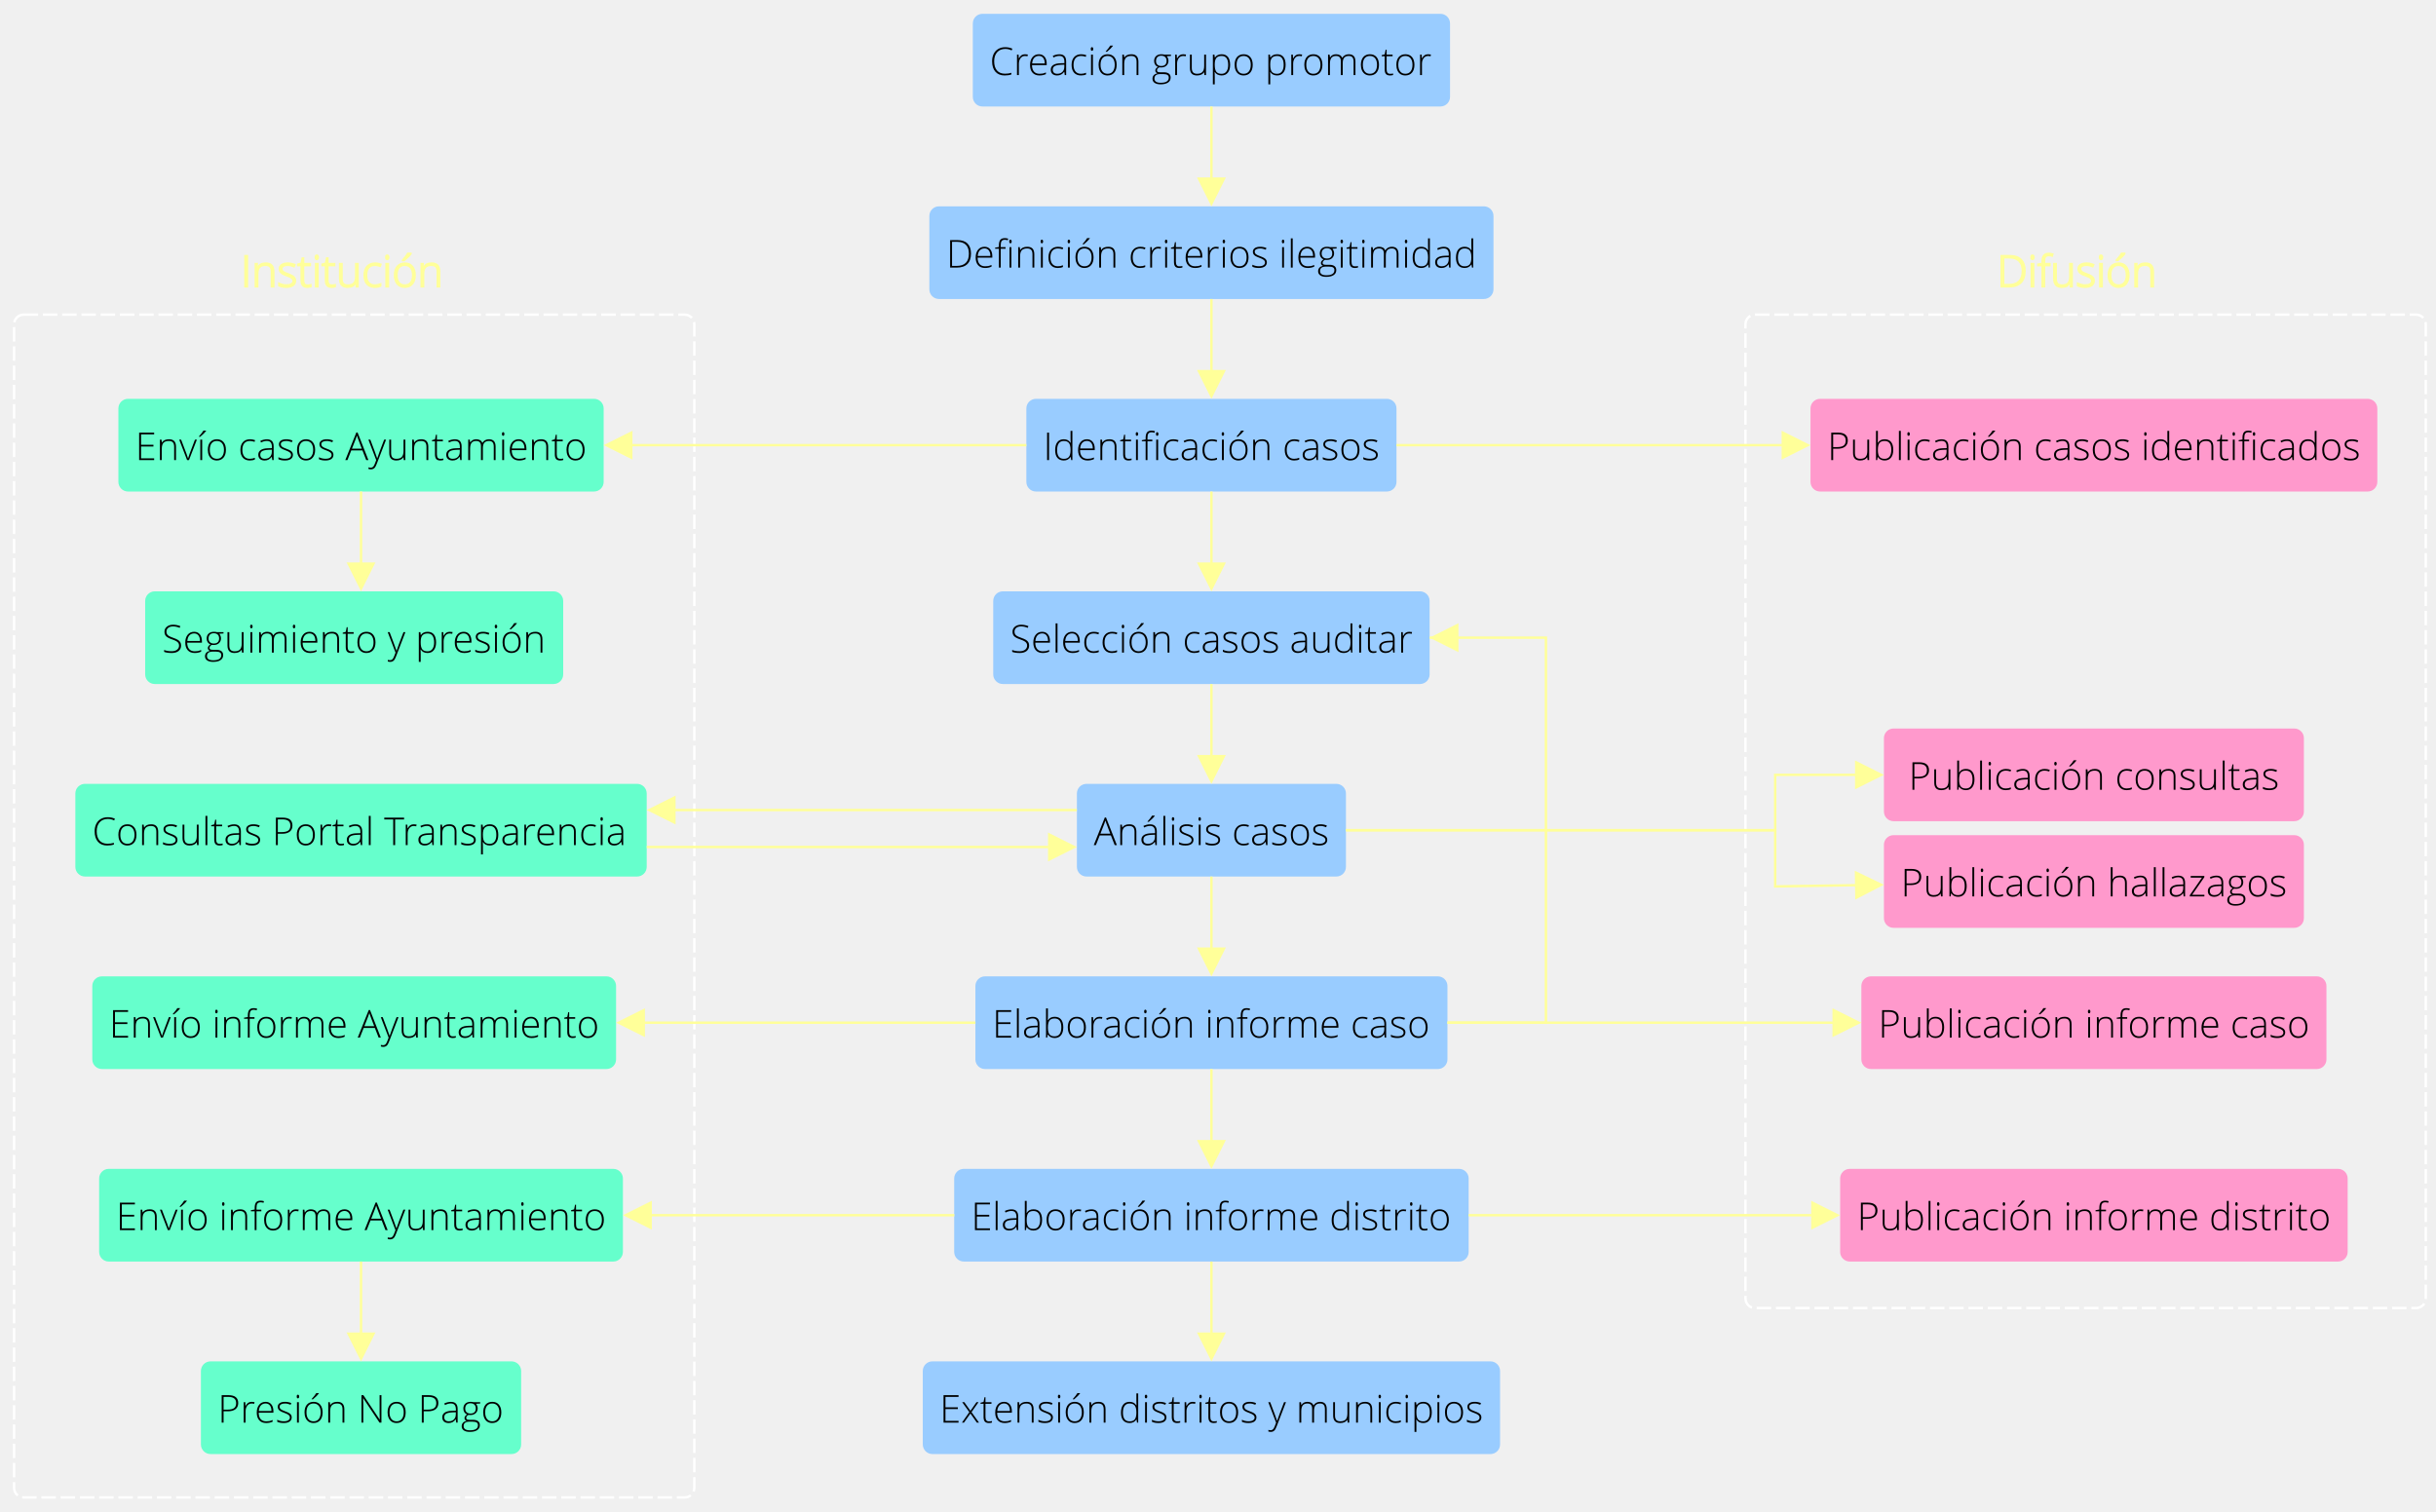
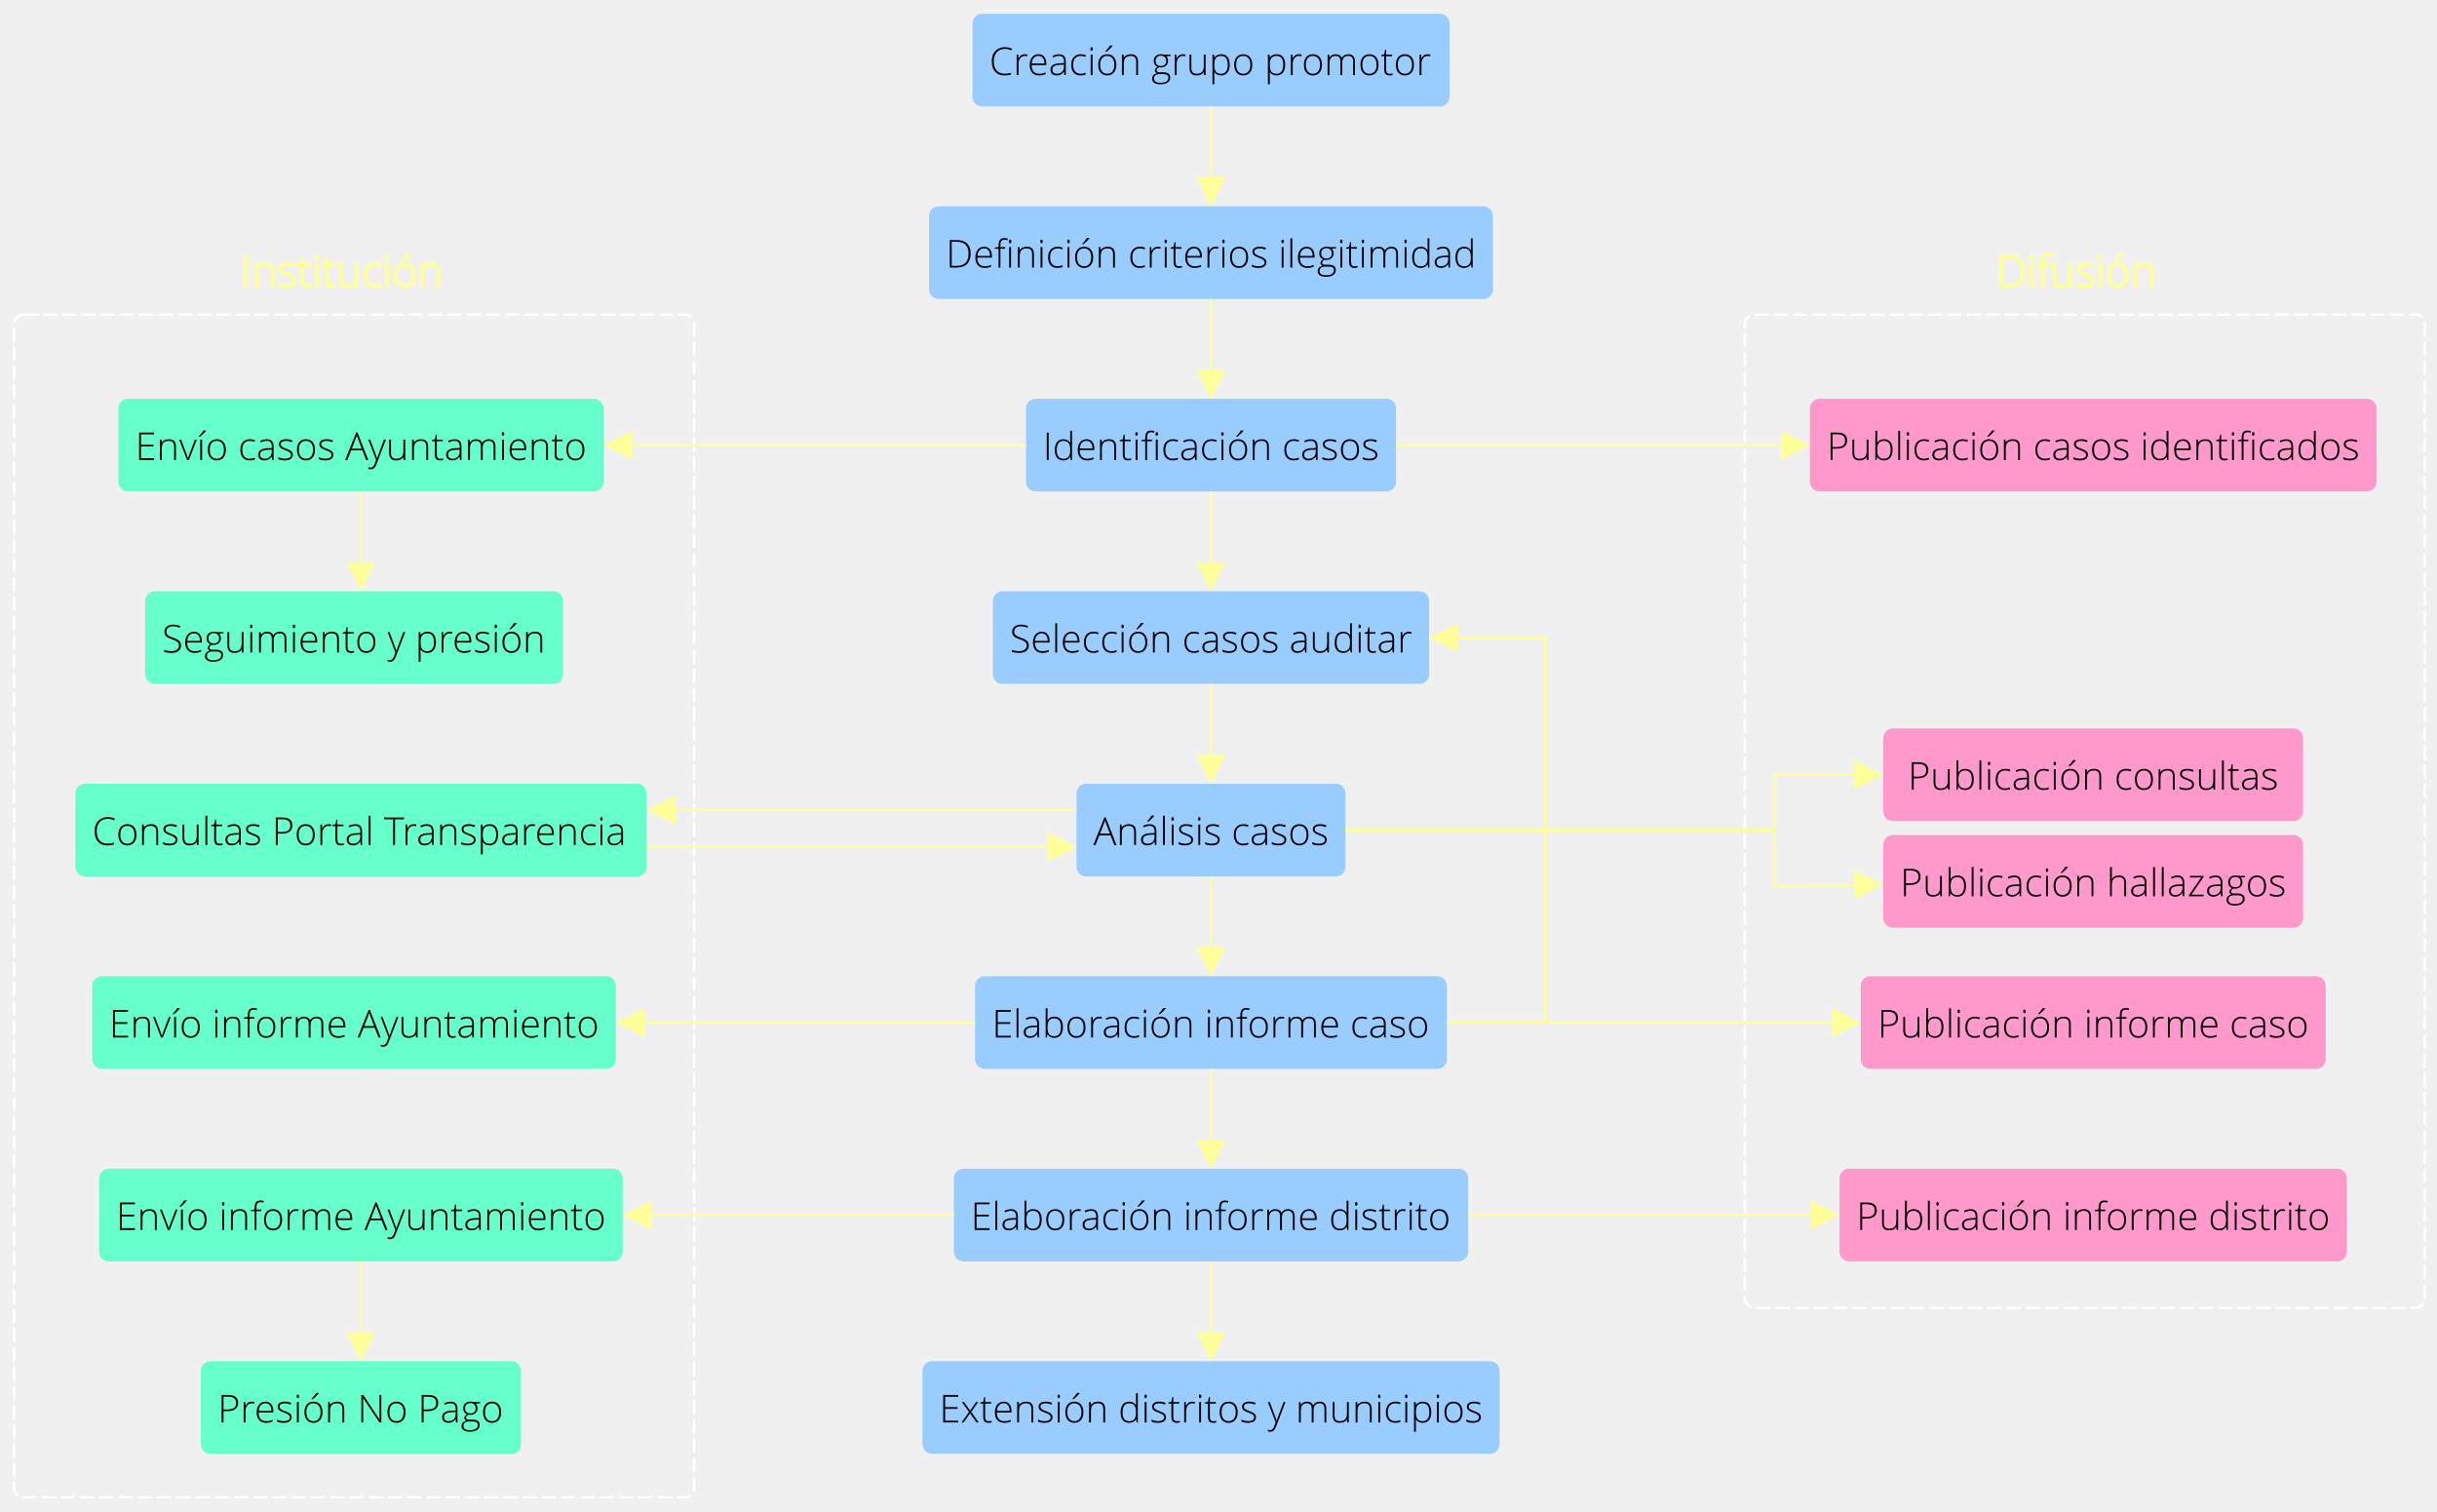
- <svg xmlns="http://www.w3.org/2000/svg" xmlns:xlink="http://www.w3.org/1999/xlink" fill-opacity="1" color-rendering="auto" color-interpolation="auto" text-rendering="auto" stroke="black" stroke-linecap="square" width="967" stroke-miterlimit="10" shape-rendering="auto" stroke-opacity="1" fill="black" stroke-dasharray="none" font-weight="normal" stroke-width="1" height="600" font-family="'Dialog'" font-style="normal" stroke-linejoin="miter" font-size="12px" stroke-dashoffset="0" image-rendering="auto">
+ <svg xmlns="http://www.w3.org/2000/svg" xmlns:xlink="http://www.w3.org/1999/xlink" fill-opacity="1" color-rendering="auto" color-interpolation="auto" text-rendering="auto" stroke="black" stroke-linecap="square" width="1129" stroke-miterlimit="10" shape-rendering="auto" stroke-opacity="1" fill="black" stroke-dasharray="none" font-weight="normal" stroke-width="1" height="700" font-family="'Dialog'" font-style="normal" stroke-linejoin="miter" font-size="12px" stroke-dashoffset="0" image-rendering="auto">
  <defs id="genericDefs" />
  <g>
    <defs id="defs1">
      <clipPath clipPathUnits="userSpaceOnUse" id="clipPath1">
-         <path d="M0 0 L967 0 L967 600 L0 600 L0 0 Z" />
+         <path d="M0 0 L1129 0 L1129 700 L0 700 L0 0 Z" />
      </clipPath>
    </defs>
    <g id="y.node.0">
      <g>
-         <g stroke-linecap="butt" font-size="18px" transform="matrix(0.9554,0,0,0.9554,219.7452,-128.9809)" fill="rgb(255,255,153)" text-rendering="geometricPrecision" font-family="'Open Sans Light'" shape-rendering="geometricPrecision" stroke="rgb(255,255,153)" font-weight="bold" stroke-miterlimit="1.45">
+         <g stroke-linecap="butt" font-size="18px" transform="matrix(1.1146,0,0,1.1146,256.3694,-150.4777)" fill="rgb(255,255,153)" text-rendering="geometricPrecision" font-family="'Open Sans Light'" shape-rendering="geometricPrecision" stroke="rgb(255,255,153)" font-weight="bold" stroke-miterlimit="1.45">
          <text x="-130.337" xml:space="preserve" y="254.496" stroke="none">Institución</text>
        </g>
      </g>
-       <g stroke-linecap="butt" transform="matrix(0.9554,0,0,0.9554,219.7452,-128.9809)" fill="white" text-rendering="geometricPrecision" shape-rendering="geometricPrecision" stroke-dasharray="6,2" stroke="white" stroke-miterlimit="1.45">
+       <g stroke-linecap="butt" transform="matrix(1.1146,0,0,1.1146,256.3694,-150.4777)" fill="white" text-rendering="geometricPrecision" shape-rendering="geometricPrecision" stroke-dasharray="6,2" stroke="white" stroke-miterlimit="1.45">
        <rect x="-224.168" y="265.769" fill="none" width="282.654" rx="4" ry="4" height="491.518" />
      </g>
    </g>
    <g id="y.node.1">
      <g>
-         <g stroke-linecap="butt" font-size="18px" transform="matrix(0.9554,0,0,0.9554,219.7452,-128.9809)" fill="rgb(255,255,153)" text-rendering="geometricPrecision" font-family="'Open Sans Light'" shape-rendering="geometricPrecision" stroke="rgb(255,255,153)" font-weight="bold" stroke-miterlimit="1.45">
+         <g stroke-linecap="butt" font-size="18px" transform="matrix(1.1146,0,0,1.1146,256.3694,-150.4777)" fill="rgb(255,255,153)" text-rendering="geometricPrecision" font-family="'Open Sans Light'" shape-rendering="geometricPrecision" stroke="rgb(255,255,153)" font-weight="bold" stroke-miterlimit="1.45">
          <text x="599.374" xml:space="preserve" y="254.496" stroke="none">Difusión</text>
        </g>
      </g>
-       <g stroke-linecap="butt" transform="matrix(0.9554,0,0,0.9554,219.7452,-128.9809)" fill="white" text-rendering="geometricPrecision" shape-rendering="geometricPrecision" stroke-dasharray="6,2" stroke="white" stroke-miterlimit="1.45">
+       <g stroke-linecap="butt" transform="matrix(1.1146,0,0,1.1146,256.3694,-150.4777)" fill="white" text-rendering="geometricPrecision" shape-rendering="geometricPrecision" stroke-dasharray="6,2" stroke="white" stroke-miterlimit="1.45">
        <rect x="495.225" y="265.769" fill="none" width="282.654" rx="4" ry="4" height="412.814" />
      </g>
    </g>
    <g id="y.node.2">
      <a target="_blank" xlink:type="simple" xlink:href="http://pacd-madrid.github.io/metodologia-distritos/index.html#/slide-4" xlink:show="new">
-         <g fill="rgb(153,204,255)" text-rendering="geometricPrecision" shape-rendering="geometricPrecision" transform="matrix(0.9554,0,0,0.9554,219.7452,-128.9809)" stroke="rgb(153,204,255)">
+         <g fill="rgb(153,204,255)" text-rendering="geometricPrecision" shape-rendering="geometricPrecision" transform="matrix(1.1146,0,0,1.1146,256.3694,-150.4777)" stroke="rgb(153,204,255)">
          <rect x="174.195" y="140.744" width="198.281" rx="4" ry="4" height="38.513" stroke="none" />
        </g>
        <g>
-           <g font-size="16px" stroke-linecap="butt" transform="matrix(0.9554,0,0,0.9554,219.7452,-128.9809)" text-rendering="geometricPrecision" font-family="'Open Sans Light'" shape-rendering="geometricPrecision" stroke-miterlimit="1.45">
+           <g font-size="16px" stroke-linecap="butt" transform="matrix(1.1146,0,0,1.1146,256.3694,-150.4777)" text-rendering="geometricPrecision" font-family="'Open Sans Light'" shape-rendering="geometricPrecision" stroke-miterlimit="1.45">
            <text x="181.195" xml:space="preserve" y="166.207" stroke="none">Creación grupo promotor</text>
          </g>
        </g>
        <g />
      </a>
    </g>
    <g id="y.node.3">
      <a target="_blank" xlink:type="simple" xlink:href="http://pacd-madrid.github.io/metodologia-distritos/index.html#/slide-6" xlink:show="new">
-         <g fill="rgb(153,204,255)" text-rendering="geometricPrecision" shape-rendering="geometricPrecision" transform="matrix(0.9554,0,0,0.9554,219.7452,-128.9809)" stroke="rgb(153,204,255)">
+         <g fill="rgb(153,204,255)" text-rendering="geometricPrecision" shape-rendering="geometricPrecision" transform="matrix(1.1146,0,0,1.1146,256.3694,-150.4777)" stroke="rgb(153,204,255)">
          <rect x="196.441" y="300.744" width="153.789" rx="4" ry="4" height="38.513" stroke="none" />
        </g>
        <g>
-           <g font-size="16px" stroke-linecap="butt" transform="matrix(0.9554,0,0,0.9554,219.7452,-128.9809)" text-rendering="geometricPrecision" font-family="'Open Sans Light'" shape-rendering="geometricPrecision" stroke-miterlimit="1.45">
+           <g font-size="16px" stroke-linecap="butt" transform="matrix(1.1146,0,0,1.1146,256.3694,-150.4777)" text-rendering="geometricPrecision" font-family="'Open Sans Light'" shape-rendering="geometricPrecision" stroke-miterlimit="1.45">
            <text x="203.441" xml:space="preserve" y="326.207" stroke="none">Identificación casos</text>
          </g>
        </g>
      </a>
    </g>
    <g id="y.node.4">
      <a target="_blank" xlink:type="simple" xlink:href="http://pacd-madrid.github.io/metodologia-distritos/index.html#/slide-5" xlink:show="new">
-         <g fill="rgb(153,204,255)" text-rendering="geometricPrecision" shape-rendering="geometricPrecision" transform="matrix(0.9554,0,0,0.9554,219.7452,-128.9809)" stroke="rgb(153,204,255)">
+         <g fill="rgb(153,204,255)" text-rendering="geometricPrecision" shape-rendering="geometricPrecision" transform="matrix(1.1146,0,0,1.1146,256.3694,-150.4777)" stroke="rgb(153,204,255)">
          <rect x="156.14" y="220.744" width="234.391" rx="4" ry="4" height="38.513" stroke="none" />
        </g>
        <g>
-           <g font-size="16px" stroke-linecap="butt" transform="matrix(0.9554,0,0,0.9554,219.7452,-128.9809)" text-rendering="geometricPrecision" font-family="'Open Sans Light'" shape-rendering="geometricPrecision" stroke-miterlimit="1.45">
+           <g font-size="16px" stroke-linecap="butt" transform="matrix(1.1146,0,0,1.1146,256.3694,-150.4777)" text-rendering="geometricPrecision" font-family="'Open Sans Light'" shape-rendering="geometricPrecision" stroke-miterlimit="1.45">
            <text x="163.14" xml:space="preserve" y="246.207" stroke="none">Definición criterios ilegitimidad</text>
          </g>
        </g>
      </a>
    </g>
    <g id="y.node.5">
      <a target="_blank" xlink:type="simple" xlink:href="http://pacd-madrid.github.io/metodologia-distritos/index.html#/slide-7" xlink:show="new">
-         <g fill="rgb(153,204,255)" text-rendering="geometricPrecision" shape-rendering="geometricPrecision" transform="matrix(0.9554,0,0,0.9554,219.7452,-128.9809)" stroke="rgb(153,204,255)">
+         <g fill="rgb(153,204,255)" text-rendering="geometricPrecision" shape-rendering="geometricPrecision" transform="matrix(1.1146,0,0,1.1146,256.3694,-150.4777)" stroke="rgb(153,204,255)">
          <rect x="182.675" y="380.744" width="181.32" rx="4" ry="4" height="38.513" stroke="none" />
        </g>
        <g>
-           <g font-size="16px" stroke-linecap="butt" transform="matrix(0.9554,0,0,0.9554,219.7452,-128.9809)" text-rendering="geometricPrecision" font-family="'Open Sans Light'" shape-rendering="geometricPrecision" stroke-miterlimit="1.45">
+           <g font-size="16px" stroke-linecap="butt" transform="matrix(1.1146,0,0,1.1146,256.3694,-150.4777)" text-rendering="geometricPrecision" font-family="'Open Sans Light'" shape-rendering="geometricPrecision" stroke-miterlimit="1.45">
            <text x="189.675" xml:space="preserve" y="406.207" stroke="none">Selección casos auditar</text>
          </g>
        </g>
      </a>
    </g>
    <g id="y.node.6">
      <a target="_blank" xlink:type="simple" xlink:href="http://pacd-madrid.github.io/metodologia-distritos/index.html#/slide-8" xlink:show="new">
-         <g fill="rgb(153,204,255)" text-rendering="geometricPrecision" shape-rendering="geometricPrecision" transform="matrix(0.9554,0,0,0.9554,219.7452,-128.9809)" stroke="rgb(153,204,255)">
+         <g fill="rgb(153,204,255)" text-rendering="geometricPrecision" shape-rendering="geometricPrecision" transform="matrix(1.1146,0,0,1.1146,256.3694,-150.4777)" stroke="rgb(153,204,255)">
          <rect x="217.441" y="460.744" width="111.789" rx="4" ry="4" height="38.513" stroke="none" />
        </g>
        <g>
-           <g font-size="16px" stroke-linecap="butt" transform="matrix(0.9554,0,0,0.9554,219.7452,-128.9809)" text-rendering="geometricPrecision" font-family="'Open Sans Light'" shape-rendering="geometricPrecision" stroke-miterlimit="1.45">
+           <g font-size="16px" stroke-linecap="butt" transform="matrix(1.1146,0,0,1.1146,256.3694,-150.4777)" text-rendering="geometricPrecision" font-family="'Open Sans Light'" shape-rendering="geometricPrecision" stroke-miterlimit="1.45">
            <text x="224.441" xml:space="preserve" y="486.207" stroke="none">Análisis casos</text>
          </g>
        </g>
      </a>
    </g>
    <g id="y.node.7">
-       <g fill="rgb(102,255,204)" text-rendering="geometricPrecision" shape-rendering="geometricPrecision" transform="matrix(0.9554,0,0,0.9554,219.7452,-128.9809)" stroke="rgb(102,255,204)">
+       <g fill="rgb(102,255,204)" text-rendering="geometricPrecision" shape-rendering="geometricPrecision" transform="matrix(1.1146,0,0,1.1146,256.3694,-150.4777)" stroke="rgb(102,255,204)">
        <rect x="-180.812" y="300.744" width="201.625" rx="4" ry="4" height="38.513" stroke="none" />
      </g>
      <g>
-         <g font-size="16px" stroke-linecap="butt" transform="matrix(0.9554,0,0,0.9554,219.7452,-128.9809)" text-rendering="geometricPrecision" font-family="'Open Sans Light'" shape-rendering="geometricPrecision" stroke-miterlimit="1.45">
+         <g font-size="16px" stroke-linecap="butt" transform="matrix(1.1146,0,0,1.1146,256.3694,-150.4777)" text-rendering="geometricPrecision" font-family="'Open Sans Light'" shape-rendering="geometricPrecision" stroke-miterlimit="1.45">
          <text x="-173.812" xml:space="preserve" y="326.207" stroke="none">Envío casos Ayuntamiento</text>
        </g>
      </g>
    </g>
    <g id="y.node.8">
      <a target="_blank" xlink:type="simple" xlink:href="http://pacd-madrid.github.io/metodologia-distritos/index.html#/slide-9" xlink:show="new">
-         <g fill="rgb(153,204,255)" text-rendering="geometricPrecision" shape-rendering="geometricPrecision" transform="matrix(0.9554,0,0,0.9554,219.7452,-128.9809)" stroke="rgb(153,204,255)">
+         <g fill="rgb(153,204,255)" text-rendering="geometricPrecision" shape-rendering="geometricPrecision" transform="matrix(1.1146,0,0,1.1146,256.3694,-150.4777)" stroke="rgb(153,204,255)">
          <rect x="175.269" y="540.744" width="196.133" rx="4" ry="4" height="38.513" stroke="none" />
        </g>
        <g>
-           <g font-size="16px" stroke-linecap="butt" transform="matrix(0.9554,0,0,0.9554,219.7452,-128.9809)" text-rendering="geometricPrecision" font-family="'Open Sans Light'" shape-rendering="geometricPrecision" stroke-miterlimit="1.45">
+           <g font-size="16px" stroke-linecap="butt" transform="matrix(1.1146,0,0,1.1146,256.3694,-150.4777)" text-rendering="geometricPrecision" font-family="'Open Sans Light'" shape-rendering="geometricPrecision" stroke-miterlimit="1.45">
            <text x="182.269" xml:space="preserve" y="566.207" stroke="none">Elaboración informe caso</text>
          </g>
        </g>
      </a>
    </g>
    <g id="y.node.9">
      <a target="_blank" xlink:type="simple" xlink:href="http://pacd-madrid.github.io/metodologia-distritos/index.html#/slide-10" xlink:show="new">
-         <g fill="rgb(153,204,255)" text-rendering="geometricPrecision" shape-rendering="geometricPrecision" transform="matrix(0.9554,0,0,0.9554,219.7452,-128.9809)" stroke="rgb(153,204,255)">
+         <g fill="rgb(153,204,255)" text-rendering="geometricPrecision" shape-rendering="geometricPrecision" transform="matrix(1.1146,0,0,1.1146,256.3694,-150.4777)" stroke="rgb(153,204,255)">
          <rect x="166.457" y="620.744" width="213.758" rx="4" ry="4" height="38.513" stroke="none" />
        </g>
        <g>
-           <g font-size="16px" stroke-linecap="butt" transform="matrix(0.9554,0,0,0.9554,219.7452,-128.9809)" text-rendering="geometricPrecision" font-family="'Open Sans Light'" shape-rendering="geometricPrecision" stroke-miterlimit="1.45">
+           <g font-size="16px" stroke-linecap="butt" transform="matrix(1.1146,0,0,1.1146,256.3694,-150.4777)" text-rendering="geometricPrecision" font-family="'Open Sans Light'" shape-rendering="geometricPrecision" stroke-miterlimit="1.45">
            <text x="173.457" xml:space="preserve" y="646.207" stroke="none">Elaboración informe distrito</text>
          </g>
        </g>
      </a>
    </g>
    <g id="y.node.10">
-       <g fill="rgb(102,255,204)" text-rendering="geometricPrecision" shape-rendering="geometricPrecision" transform="matrix(0.9554,0,0,0.9554,219.7452,-128.9809)" stroke="rgb(102,255,204)">
+       <g fill="rgb(102,255,204)" text-rendering="geometricPrecision" shape-rendering="geometricPrecision" transform="matrix(1.1146,0,0,1.1146,256.3694,-150.4777)" stroke="rgb(102,255,204)">
        <rect x="-198.695" y="460.744" width="237.391" rx="4" ry="4" height="38.513" stroke="none" />
      </g>
      <g>
-         <g font-size="16px" stroke-linecap="butt" transform="matrix(0.9554,0,0,0.9554,219.7452,-128.9809)" text-rendering="geometricPrecision" font-family="'Open Sans Light'" shape-rendering="geometricPrecision" stroke-miterlimit="1.45">
+         <g font-size="16px" stroke-linecap="butt" transform="matrix(1.1146,0,0,1.1146,256.3694,-150.4777)" text-rendering="geometricPrecision" font-family="'Open Sans Light'" shape-rendering="geometricPrecision" stroke-miterlimit="1.45">
          <text x="-191.695" xml:space="preserve" y="486.207" stroke="none">Consultas Portal Transparencia</text>
        </g>
      </g>
    </g>
    <g id="y.node.11">
-       <g fill="rgb(102,255,204)" text-rendering="geometricPrecision" shape-rendering="geometricPrecision" transform="matrix(0.9554,0,0,0.9554,219.7452,-128.9809)" stroke="rgb(102,255,204)">
+       <g fill="rgb(102,255,204)" text-rendering="geometricPrecision" shape-rendering="geometricPrecision" transform="matrix(1.1146,0,0,1.1146,256.3694,-150.4777)" stroke="rgb(102,255,204)">
        <rect x="-169.685" y="380.744" width="173.688" rx="4" ry="4" height="38.513" stroke="none" />
      </g>
      <g>
-         <g font-size="16px" stroke-linecap="butt" transform="matrix(0.9554,0,0,0.9554,219.7452,-128.9809)" text-rendering="geometricPrecision" font-family="'Open Sans Light'" shape-rendering="geometricPrecision" stroke-miterlimit="1.45">
+         <g font-size="16px" stroke-linecap="butt" transform="matrix(1.1146,0,0,1.1146,256.3694,-150.4777)" text-rendering="geometricPrecision" font-family="'Open Sans Light'" shape-rendering="geometricPrecision" stroke-miterlimit="1.45">
          <text x="-162.685" xml:space="preserve" y="406.207" stroke="none">Seguimiento y presión</text>
        </g>
      </g>
    </g>
    <g id="y.node.12">
-       <g fill="rgb(102,255,204)" text-rendering="geometricPrecision" shape-rendering="geometricPrecision" transform="matrix(0.9554,0,0,0.9554,219.7452,-128.9809)" stroke="rgb(102,255,204)">
+       <g fill="rgb(102,255,204)" text-rendering="geometricPrecision" shape-rendering="geometricPrecision" transform="matrix(1.1146,0,0,1.1146,256.3694,-150.4777)" stroke="rgb(102,255,204)">
        <rect x="-188.812" y="620.744" width="217.625" rx="4" ry="4" height="38.513" stroke="none" />
      </g>
      <g>
-         <g font-size="16px" stroke-linecap="butt" transform="matrix(0.9554,0,0,0.9554,219.7452,-128.9809)" text-rendering="geometricPrecision" font-family="'Open Sans Light'" shape-rendering="geometricPrecision" stroke-miterlimit="1.45">
+         <g font-size="16px" stroke-linecap="butt" transform="matrix(1.1146,0,0,1.1146,256.3694,-150.4777)" text-rendering="geometricPrecision" font-family="'Open Sans Light'" shape-rendering="geometricPrecision" stroke-miterlimit="1.45">
          <text x="-181.812" xml:space="preserve" y="646.207" stroke="none">Envío informe Ayuntamiento</text>
        </g>
      </g>
    </g>
    <g id="y.node.13">
-       <g fill="rgb(255,153,204)" text-rendering="geometricPrecision" shape-rendering="geometricPrecision" transform="matrix(0.9554,0,0,0.9554,219.7452,-128.9809)" stroke="rgb(255,153,204)">
+       <g fill="rgb(255,153,204)" text-rendering="geometricPrecision" shape-rendering="geometricPrecision" transform="matrix(1.1146,0,0,1.1146,256.3694,-150.4777)" stroke="rgb(255,153,204)">
        <rect x="522.242" y="300.744" width="235.516" rx="4" ry="4" height="38.513" stroke="none" />
      </g>
      <g>
-         <g font-size="16px" stroke-linecap="butt" transform="matrix(0.9554,0,0,0.9554,219.7452,-128.9809)" text-rendering="geometricPrecision" font-family="'Open Sans Light'" shape-rendering="geometricPrecision" stroke-miterlimit="1.45">
+         <g font-size="16px" stroke-linecap="butt" transform="matrix(1.1146,0,0,1.1146,256.3694,-150.4777)" text-rendering="geometricPrecision" font-family="'Open Sans Light'" shape-rendering="geometricPrecision" stroke-miterlimit="1.45">
          <text x="529.242" xml:space="preserve" y="326.207" stroke="none">Publicación casos identificados</text>
        </g>
      </g>
    </g>
    <g id="y.node.14">
-       <g fill="rgb(255,153,204)" text-rendering="geometricPrecision" shape-rendering="geometricPrecision" transform="matrix(0.9554,0,0,0.9554,219.7452,-128.9809)" stroke="rgb(255,153,204)">
+       <g fill="rgb(255,153,204)" text-rendering="geometricPrecision" shape-rendering="geometricPrecision" transform="matrix(1.1146,0,0,1.1146,256.3694,-150.4777)" stroke="rgb(255,153,204)">
        <rect x="552.754" y="482.063" width="174.492" rx="4" ry="4" height="38.513" stroke="none" />
      </g>
      <g>
-         <g font-size="16px" stroke-linecap="butt" transform="matrix(0.9554,0,0,0.9554,219.7452,-128.9809)" text-rendering="geometricPrecision" font-family="'Open Sans Light'" shape-rendering="geometricPrecision" stroke-miterlimit="1.45">
+         <g font-size="16px" stroke-linecap="butt" transform="matrix(1.1146,0,0,1.1146,256.3694,-150.4777)" text-rendering="geometricPrecision" font-family="'Open Sans Light'" shape-rendering="geometricPrecision" stroke-miterlimit="1.45">
          <text x="559.754" xml:space="preserve" y="507.527" stroke="none">Publicación hallazagos</text>
        </g>
      </g>
    </g>
    <g id="y.node.15">
-       <g fill="rgb(255,153,204)" text-rendering="geometricPrecision" shape-rendering="geometricPrecision" transform="matrix(0.9554,0,0,0.9554,219.7452,-128.9809)" stroke="rgb(255,153,204)">
+       <g fill="rgb(255,153,204)" text-rendering="geometricPrecision" shape-rendering="geometricPrecision" transform="matrix(1.1146,0,0,1.1146,256.3694,-150.4777)" stroke="rgb(255,153,204)">
        <rect x="543.379" y="540.744" width="193.242" rx="4" ry="4" height="38.513" stroke="none" />
      </g>
      <g>
-         <g font-size="16px" stroke-linecap="butt" transform="matrix(0.9554,0,0,0.9554,219.7452,-128.9809)" text-rendering="geometricPrecision" font-family="'Open Sans Light'" shape-rendering="geometricPrecision" stroke-miterlimit="1.45">
+         <g font-size="16px" stroke-linecap="butt" transform="matrix(1.1146,0,0,1.1146,256.3694,-150.4777)" text-rendering="geometricPrecision" font-family="'Open Sans Light'" shape-rendering="geometricPrecision" stroke-miterlimit="1.45">
          <text x="550.379" xml:space="preserve" y="566.207" stroke="none">Publicación informe caso</text>
        </g>
      </g>
    </g>
    <g id="y.node.16">
-       <g fill="rgb(255,153,204)" text-rendering="geometricPrecision" shape-rendering="geometricPrecision" transform="matrix(0.9554,0,0,0.9554,219.7452,-128.9809)" stroke="rgb(255,153,204)">
+       <g fill="rgb(255,153,204)" text-rendering="geometricPrecision" shape-rendering="geometricPrecision" transform="matrix(1.1146,0,0,1.1146,256.3694,-150.4777)" stroke="rgb(255,153,204)">
        <rect x="534.566" y="620.744" width="210.867" rx="4" ry="4" height="38.513" stroke="none" />
      </g>
      <g>
-         <g font-size="16px" stroke-linecap="butt" transform="matrix(0.9554,0,0,0.9554,219.7452,-128.9809)" text-rendering="geometricPrecision" font-family="'Open Sans Light'" shape-rendering="geometricPrecision" stroke-miterlimit="1.45">
+         <g font-size="16px" stroke-linecap="butt" transform="matrix(1.1146,0,0,1.1146,256.3694,-150.4777)" text-rendering="geometricPrecision" font-family="'Open Sans Light'" shape-rendering="geometricPrecision" stroke-miterlimit="1.45">
          <text x="541.566" xml:space="preserve" y="646.207" stroke="none">Publicación informe distrito</text>
        </g>
      </g>
    </g>
    <g id="y.node.17">
-       <g fill="rgb(102,255,204)" text-rendering="geometricPrecision" shape-rendering="geometricPrecision" transform="matrix(0.9554,0,0,0.9554,219.7452,-128.9809)" stroke="rgb(102,255,204)">
+       <g fill="rgb(102,255,204)" text-rendering="geometricPrecision" shape-rendering="geometricPrecision" transform="matrix(1.1146,0,0,1.1146,256.3694,-150.4777)" stroke="rgb(102,255,204)">
        <rect x="-146.527" y="700.744" width="133.055" rx="4" ry="4" height="38.513" stroke="none" />
      </g>
      <g>
-         <g font-size="16px" stroke-linecap="butt" transform="matrix(0.9554,0,0,0.9554,219.7452,-128.9809)" text-rendering="geometricPrecision" font-family="'Open Sans Light'" shape-rendering="geometricPrecision" stroke-miterlimit="1.45">
+         <g font-size="16px" stroke-linecap="butt" transform="matrix(1.1146,0,0,1.1146,256.3694,-150.4777)" text-rendering="geometricPrecision" font-family="'Open Sans Light'" shape-rendering="geometricPrecision" stroke-miterlimit="1.45">
          <text x="-139.527" xml:space="preserve" y="726.207" stroke="none">Presión No Pago</text>
        </g>
      </g>
    </g>
    <g id="y.node.18">
      <a target="_blank" xlink:type="simple" xlink:href="http://pacd-madrid.github.io/metodologia-distritos/index.html#/slide-11" xlink:show="new">
-         <g fill="rgb(153,204,255)" text-rendering="geometricPrecision" shape-rendering="geometricPrecision" transform="matrix(0.9554,0,0,0.9554,219.7452,-128.9809)" stroke="rgb(153,204,255)">
+         <g fill="rgb(153,204,255)" text-rendering="geometricPrecision" shape-rendering="geometricPrecision" transform="matrix(1.1146,0,0,1.1146,256.3694,-150.4777)" stroke="rgb(153,204,255)">
          <rect x="153.406" y="700.744" width="239.859" rx="4" ry="4" height="38.513" stroke="none" />
        </g>
        <g>
-           <g font-size="16px" stroke-linecap="butt" transform="matrix(0.9554,0,0,0.9554,219.7452,-128.9809)" text-rendering="geometricPrecision" font-family="'Open Sans Light'" shape-rendering="geometricPrecision" stroke-miterlimit="1.45">
+           <g font-size="16px" stroke-linecap="butt" transform="matrix(1.1146,0,0,1.1146,256.3694,-150.4777)" text-rendering="geometricPrecision" font-family="'Open Sans Light'" shape-rendering="geometricPrecision" stroke-miterlimit="1.45">
            <text x="160.406" xml:space="preserve" y="726.207" stroke="none">Extensión distritos y municipios</text>
          </g>
        </g>
      </a>
    </g>
    <g id="y.node.19">
-       <g fill="rgb(255,153,204)" text-rendering="geometricPrecision" shape-rendering="geometricPrecision" transform="matrix(0.9554,0,0,0.9554,219.7452,-128.9809)" stroke="rgb(255,153,204)">
+       <g fill="rgb(255,153,204)" text-rendering="geometricPrecision" shape-rendering="geometricPrecision" transform="matrix(1.1146,0,0,1.1146,256.3694,-150.4777)" stroke="rgb(255,153,204)">
        <rect x="552.754" y="437.745" width="174.492" rx="4" ry="4" height="38.513" stroke="none" />
      </g>
      <g>
-         <g font-size="16px" stroke-linecap="butt" transform="matrix(0.9554,0,0,0.9554,219.7452,-128.9809)" text-rendering="geometricPrecision" font-family="'Open Sans Light'" shape-rendering="geometricPrecision" stroke-miterlimit="1.45">
+         <g font-size="16px" stroke-linecap="butt" transform="matrix(1.1146,0,0,1.1146,256.3694,-150.4777)" text-rendering="geometricPrecision" font-family="'Open Sans Light'" shape-rendering="geometricPrecision" stroke-miterlimit="1.45">
          <text x="562.984" xml:space="preserve" y="463.208" stroke="none">Publicación consultas</text>
        </g>
      </g>
    </g>
    <g id="y.node.20">
-       <g fill="rgb(102,255,204)" text-rendering="geometricPrecision" shape-rendering="geometricPrecision" transform="matrix(0.9554,0,0,0.9554,219.7452,-128.9809)" stroke="rgb(102,255,204)">
+       <g fill="rgb(102,255,204)" text-rendering="geometricPrecision" shape-rendering="geometricPrecision" transform="matrix(1.1146,0,0,1.1146,256.3694,-150.4777)" stroke="rgb(102,255,204)">
        <rect x="-191.654" y="540.744" width="217.625" rx="4" ry="4" height="38.513" stroke="none" />
      </g>
      <g>
-         <g font-size="16px" stroke-linecap="butt" transform="matrix(0.9554,0,0,0.9554,219.7452,-128.9809)" text-rendering="geometricPrecision" font-family="'Open Sans Light'" shape-rendering="geometricPrecision" stroke-miterlimit="1.45">
+         <g font-size="16px" stroke-linecap="butt" transform="matrix(1.1146,0,0,1.1146,256.3694,-150.4777)" text-rendering="geometricPrecision" font-family="'Open Sans Light'" shape-rendering="geometricPrecision" stroke-miterlimit="1.45">
          <text x="-184.654" xml:space="preserve" y="566.207" stroke="none">Envío informe Ayuntamiento</text>
        </g>
      </g>
    </g>
    <g id="y.edge.0">
-       <g stroke-linecap="butt" transform="matrix(0.9554,0,0,0.9554,219.7452,-128.9809)" fill="rgb(255,255,153)" text-rendering="geometricPrecision" shape-rendering="geometricPrecision" stroke="rgb(255,255,153)" stroke-miterlimit="1.45">
+       <g stroke-linecap="butt" transform="matrix(1.1146,0,0,1.1146,256.3694,-150.4777)" fill="rgb(255,255,153)" text-rendering="geometricPrecision" shape-rendering="geometricPrecision" stroke="rgb(255,255,153)" stroke-miterlimit="1.45">
        <path fill="none" d="M273.335 179.258 L273.335 209.751" />
      </g>
-       <g stroke-linecap="butt" transform="matrix(0.9554,0,0,0.9554,219.7452,-128.9809)" fill="rgb(255,255,153)" text-rendering="geometricPrecision" shape-rendering="geometricPrecision" stroke="rgb(255,255,153)" stroke-miterlimit="1.45">
+       <g stroke-linecap="butt" transform="matrix(1.1146,0,0,1.1146,256.3694,-150.4777)" fill="rgb(255,255,153)" text-rendering="geometricPrecision" shape-rendering="geometricPrecision" stroke="rgb(255,255,153)" stroke-miterlimit="1.45">
        <path d="M273.335 220.751 L279.335 208.751 L267.335 208.751 Z" stroke="none" />
      </g>
    </g>
    <g id="y.edge.1">
-       <g stroke-linecap="butt" transform="matrix(0.9554,0,0,0.9554,219.7452,-128.9809)" fill="rgb(255,255,153)" text-rendering="geometricPrecision" shape-rendering="geometricPrecision" stroke="rgb(255,255,153)" stroke-miterlimit="1.45">
+       <g stroke-linecap="butt" transform="matrix(1.1146,0,0,1.1146,256.3694,-150.4777)" fill="rgb(255,255,153)" text-rendering="geometricPrecision" shape-rendering="geometricPrecision" stroke="rgb(255,255,153)" stroke-miterlimit="1.45">
        <path fill="none" d="M273.335 259.258 L273.335 289.751" />
        <path d="M273.335 300.751 L279.335 288.751 L267.335 288.751 Z" stroke="none" />
      </g>
    </g>
    <g id="y.edge.2">
-       <g stroke-linecap="butt" transform="matrix(0.9554,0,0,0.9554,219.7452,-128.9809)" fill="rgb(255,255,153)" text-rendering="geometricPrecision" shape-rendering="geometricPrecision" stroke="rgb(255,255,153)" stroke-miterlimit="1.45">
+       <g stroke-linecap="butt" transform="matrix(1.1146,0,0,1.1146,256.3694,-150.4777)" fill="rgb(255,255,153)" text-rendering="geometricPrecision" shape-rendering="geometricPrecision" stroke="rgb(255,255,153)" stroke-miterlimit="1.45">
        <path fill="none" d="M273.335 339.258 L273.335 369.751" />
        <path d="M273.335 380.751 L279.335 368.751 L267.335 368.751 Z" stroke="none" />
      </g>
    </g>
    <g id="y.edge.3">
-       <g stroke-linecap="butt" transform="matrix(0.9554,0,0,0.9554,219.7452,-128.9809)" fill="rgb(255,255,153)" text-rendering="geometricPrecision" shape-rendering="geometricPrecision" stroke="rgb(255,255,153)" stroke-miterlimit="1.45">
+       <g stroke-linecap="butt" transform="matrix(1.1146,0,0,1.1146,256.3694,-150.4777)" fill="rgb(255,255,153)" text-rendering="geometricPrecision" shape-rendering="geometricPrecision" stroke="rgb(255,255,153)" stroke-miterlimit="1.45">
        <path fill="none" d="M273.335 419.258 L273.335 449.751" />
        <path d="M273.335 460.751 L279.335 448.751 L267.335 448.751 Z" stroke="none" />
      </g>
    </g>
    <g id="y.edge.6">
-       <g stroke-linecap="butt" transform="matrix(0.9554,0,0,0.9554,219.7452,-128.9809)" fill="rgb(255,255,153)" text-rendering="geometricPrecision" shape-rendering="geometricPrecision" stroke="rgb(255,255,153)" stroke-miterlimit="1.45">
+       <g stroke-linecap="butt" transform="matrix(1.1146,0,0,1.1146,256.3694,-150.4777)" fill="rgb(255,255,153)" text-rendering="geometricPrecision" shape-rendering="geometricPrecision" stroke="rgb(255,255,153)" stroke-miterlimit="1.45">
        <path fill="none" d="M196.431 320 L31.794 320" />
        <path d="M20.794 320 L32.794 326 L32.794 314 Z" stroke="none" />
      </g>
    </g>
    <g id="y.edge.4">
-       <g stroke-linecap="butt" transform="matrix(0.9554,0,0,0.9554,219.7452,-128.9809)" fill="rgb(255,255,153)" text-rendering="geometricPrecision" shape-rendering="geometricPrecision" stroke="rgb(255,255,153)" stroke-miterlimit="1.45">
+       <g stroke-linecap="butt" transform="matrix(1.1146,0,0,1.1146,256.3694,-150.4777)" fill="rgb(255,255,153)" text-rendering="geometricPrecision" shape-rendering="geometricPrecision" stroke="rgb(255,255,153)" stroke-miterlimit="1.45">
        <path fill="none" d="M273.335 499.258 L273.335 529.751" />
        <path d="M273.335 540.751 L279.335 528.751 L267.335 528.751 Z" stroke="none" />
      </g>
    </g>
    <g id="y.edge.17">
-       <g stroke-linecap="butt" transform="matrix(0.9554,0,0,0.9554,219.7452,-128.9809)" fill="rgb(255,255,153)" text-rendering="geometricPrecision" shape-rendering="geometricPrecision" stroke="rgb(255,255,153)" stroke-miterlimit="1.45">
+       <g stroke-linecap="butt" transform="matrix(1.1146,0,0,1.1146,256.3694,-150.4777)" fill="rgb(255,255,153)" text-rendering="geometricPrecision" shape-rendering="geometricPrecision" stroke="rgb(255,255,153)" stroke-miterlimit="1.45">
        <path fill="none" d="M371.403 560 L412.319 560 L412.319 400 L365.639 400 L363.972 400" />
        <path d="M363.972 400 L375.972 406 L375.972 394 Z" stroke="none" />
      </g>
    </g>
    <g id="y.edge.5">
-       <g stroke-linecap="butt" transform="matrix(0.9554,0,0,0.9554,219.7452,-128.9809)" fill="rgb(255,255,153)" text-rendering="geometricPrecision" shape-rendering="geometricPrecision" stroke="rgb(255,255,153)" stroke-miterlimit="1.45">
+       <g stroke-linecap="butt" transform="matrix(1.1146,0,0,1.1146,256.3694,-150.4777)" fill="rgb(255,255,153)" text-rendering="geometricPrecision" shape-rendering="geometricPrecision" stroke="rgb(255,255,153)" stroke-miterlimit="1.45">
        <path fill="none" d="M273.335 579.258 L273.335 609.751" />
        <path d="M273.335 620.751 L279.335 608.751 L267.335 608.751 Z" stroke="none" />
      </g>
    </g>
    <g id="y.edge.9">
-       <g stroke-linecap="butt" transform="matrix(0.9554,0,0,0.9554,219.7452,-128.9809)" fill="rgb(255,255,153)" text-rendering="geometricPrecision" shape-rendering="geometricPrecision" stroke="rgb(255,255,153)" stroke-miterlimit="1.45">
+       <g stroke-linecap="butt" transform="matrix(1.1146,0,0,1.1146,256.3694,-150.4777)" fill="rgb(255,255,153)" text-rendering="geometricPrecision" shape-rendering="geometricPrecision" stroke="rgb(255,255,153)" stroke-miterlimit="1.45">
        <path fill="none" d="M217.413 471.626 L49.7 471.626" />
        <path d="M38.7 471.626 L50.7 477.626 L50.7 465.626 Z" stroke="none" />
      </g>
    </g>
    <g id="y.edge.16">
-       <g stroke-linecap="butt" transform="matrix(0.9554,0,0,0.9554,219.7452,-128.9809)" fill="rgb(255,255,153)" text-rendering="geometricPrecision" shape-rendering="geometricPrecision" stroke="rgb(255,255,153)" stroke-miterlimit="1.45">
+       <g stroke-linecap="butt" transform="matrix(1.1146,0,0,1.1146,256.3694,-150.4777)" fill="rgb(255,255,153)" text-rendering="geometricPrecision" shape-rendering="geometricPrecision" stroke="rgb(255,255,153)" stroke-miterlimit="1.45">
        <path fill="none" d="M206.439 486.991 L38.724 486.991" />
        <path d="M217.439 486.991 L205.439 480.991 L205.439 492.991 Z" stroke="none" />
      </g>
    </g>
    <g id="y.edge.10">
-       <g stroke-linecap="butt" transform="matrix(0.9554,0,0,0.9554,219.7452,-128.9809)" fill="rgb(255,255,153)" text-rendering="geometricPrecision" shape-rendering="geometricPrecision" stroke="rgb(255,255,153)" stroke-miterlimit="1.45">
+       <g stroke-linecap="butt" transform="matrix(1.1146,0,0,1.1146,256.3694,-150.4777)" fill="rgb(255,255,153)" text-rendering="geometricPrecision" shape-rendering="geometricPrecision" stroke="rgb(255,255,153)" stroke-miterlimit="1.45">
        <path fill="none" d="M-80 339.244 L-80 369.727" />
        <path d="M-80 380.727 L-74 368.727 L-86 368.727 Z" stroke="none" />
      </g>
    </g>
    <g id="y.edge.11">
-       <g stroke-linecap="butt" transform="matrix(0.9554,0,0,0.9554,219.7452,-128.9809)" fill="rgb(255,255,153)" text-rendering="geometricPrecision" shape-rendering="geometricPrecision" stroke="rgb(255,255,153)" stroke-miterlimit="1.45">
+       <g stroke-linecap="butt" transform="matrix(1.1146,0,0,1.1146,256.3694,-150.4777)" fill="rgb(255,255,153)" text-rendering="geometricPrecision" shape-rendering="geometricPrecision" stroke="rgb(255,255,153)" stroke-miterlimit="1.45">
        <path fill="none" d="M166.498 640 L39.836 640" />
        <path d="M28.836 640 L40.836 646 L40.836 634 Z" stroke="none" />
      </g>
    </g>
    <g id="y.edge.7">
-       <g stroke-linecap="butt" transform="matrix(0.9554,0,0,0.9554,219.7452,-128.9809)" fill="rgb(255,255,153)" text-rendering="geometricPrecision" shape-rendering="geometricPrecision" stroke="rgb(255,255,153)" stroke-miterlimit="1.45">
+       <g stroke-linecap="butt" transform="matrix(1.1146,0,0,1.1146,256.3694,-150.4777)" fill="rgb(255,255,153)" text-rendering="geometricPrecision" shape-rendering="geometricPrecision" stroke="rgb(255,255,153)" stroke-miterlimit="1.45">
        <path fill="none" d="M350.215 320 L395.721 320 L395.721 320 L511.244 320" />
        <path d="M522.244 320 L510.244 314 L510.244 326 Z" stroke="none" />
      </g>
    </g>
    <g id="y.edge.8">
-       <g stroke-linecap="butt" transform="matrix(0.9554,0,0,0.9554,219.7452,-128.9809)" fill="rgb(255,255,153)" text-rendering="geometricPrecision" shape-rendering="geometricPrecision" stroke="rgb(255,255,153)" stroke-miterlimit="1.45">
+       <g stroke-linecap="butt" transform="matrix(1.1146,0,0,1.1146,256.3694,-150.4777)" fill="rgb(255,255,153)" text-rendering="geometricPrecision" shape-rendering="geometricPrecision" stroke="rgb(255,255,153)" stroke-miterlimit="1.45">
        <path fill="none" d="M329.24 480 L395.721 480 L507.581 480 L507.581 503.368 L541.745 502.839" />
        <path d="M552.744 502.669 L540.653 496.856 L540.838 508.854 Z" stroke="none" />
      </g>
    </g>
    <g id="y.edge.12">
-       <g stroke-linecap="butt" transform="matrix(0.9554,0,0,0.9554,219.7452,-128.9809)" fill="rgb(255,255,153)" text-rendering="geometricPrecision" shape-rendering="geometricPrecision" stroke="rgb(255,255,153)" stroke-miterlimit="1.45">
+       <g stroke-linecap="butt" transform="matrix(1.1146,0,0,1.1146,256.3694,-150.4777)" fill="rgb(255,255,153)" text-rendering="geometricPrecision" shape-rendering="geometricPrecision" stroke="rgb(255,255,153)" stroke-miterlimit="1.45">
        <path fill="none" d="M371.402 560 L532.374 560" />
        <path d="M543.374 560 L531.374 554 L531.374 566 Z" stroke="none" />
      </g>
    </g>
    <g id="y.edge.13">
-       <g stroke-linecap="butt" transform="matrix(0.9554,0,0,0.9554,219.7452,-128.9809)" fill="rgb(255,255,153)" text-rendering="geometricPrecision" shape-rendering="geometricPrecision" stroke="rgb(255,255,153)" stroke-miterlimit="1.45">
+       <g stroke-linecap="butt" transform="matrix(1.1146,0,0,1.1146,256.3694,-150.4777)" fill="rgb(255,255,153)" text-rendering="geometricPrecision" shape-rendering="geometricPrecision" stroke="rgb(255,255,153)" stroke-miterlimit="1.45">
        <path fill="none" d="M380.175 640 L523.541 640" />
        <path d="M534.541 640 L522.541 634 L522.541 646 Z" stroke="none" />
      </g>
    </g>
    <g id="y.edge.15">
-       <g stroke-linecap="butt" transform="matrix(0.9554,0,0,0.9554,219.7452,-128.9809)" fill="rgb(255,255,153)" text-rendering="geometricPrecision" shape-rendering="geometricPrecision" stroke="rgb(255,255,153)" stroke-miterlimit="1.45">
+       <g stroke-linecap="butt" transform="matrix(1.1146,0,0,1.1146,256.3694,-150.4777)" fill="rgb(255,255,153)" text-rendering="geometricPrecision" shape-rendering="geometricPrecision" stroke="rgb(255,255,153)" stroke-miterlimit="1.45">
        <path fill="none" d="M-80 659.258 L-80 689.751" />
        <path d="M-80 700.751 L-74 688.751 L-86 688.751 Z" stroke="none" />
      </g>
    </g>
    <g id="y.edge.14">
-       <g stroke-linecap="butt" transform="matrix(0.9554,0,0,0.9554,219.7452,-128.9809)" fill="rgb(255,255,153)" text-rendering="geometricPrecision" shape-rendering="geometricPrecision" stroke="rgb(255,255,153)" stroke-miterlimit="1.45">
+       <g stroke-linecap="butt" transform="matrix(1.1146,0,0,1.1146,256.3694,-150.4777)" fill="rgb(255,255,153)" text-rendering="geometricPrecision" shape-rendering="geometricPrecision" stroke="rgb(255,255,153)" stroke-miterlimit="1.45">
        <path fill="none" d="M273.335 659.258 L273.335 689.751" />
        <path d="M273.335 700.751 L279.335 688.751 L267.335 688.751 Z" stroke="none" />
      </g>
    </g>
    <g id="y.edge.18">
-       <g stroke-linecap="butt" transform="matrix(0.9554,0,0,0.9554,219.7452,-128.9809)" fill="rgb(255,255,153)" text-rendering="geometricPrecision" shape-rendering="geometricPrecision" stroke="rgb(255,255,153)" stroke-miterlimit="1.45">
+       <g stroke-linecap="butt" transform="matrix(1.1146,0,0,1.1146,256.3694,-150.4777)" fill="rgb(255,255,153)" text-rendering="geometricPrecision" shape-rendering="geometricPrecision" stroke="rgb(255,255,153)" stroke-miterlimit="1.45">
        <path fill="none" d="M329.238 480 L507.581 480 L507.581 457.001 L541.744 457.001" />
        <path d="M552.744 457.001 L540.744 451.001 L540.744 463.001 Z" stroke="none" />
      </g>
    </g>
    <g id="y.edge.19">
-       <g stroke-linecap="butt" transform="matrix(0.9554,0,0,0.9554,219.7452,-128.9809)" fill="rgb(255,255,153)" text-rendering="geometricPrecision" shape-rendering="geometricPrecision" stroke="rgb(255,255,153)" stroke-miterlimit="1.45">
+       <g stroke-linecap="butt" transform="matrix(1.1146,0,0,1.1146,256.3694,-150.4777)" fill="rgb(255,255,153)" text-rendering="geometricPrecision" shape-rendering="geometricPrecision" stroke="rgb(255,255,153)" stroke-miterlimit="1.45">
        <path fill="none" d="M175.291 560 L36.964 560" />
        <path d="M25.964 560 L37.964 566 L37.964 554 Z" stroke="none" />
      </g>
    </g>
  </g>
</svg>
